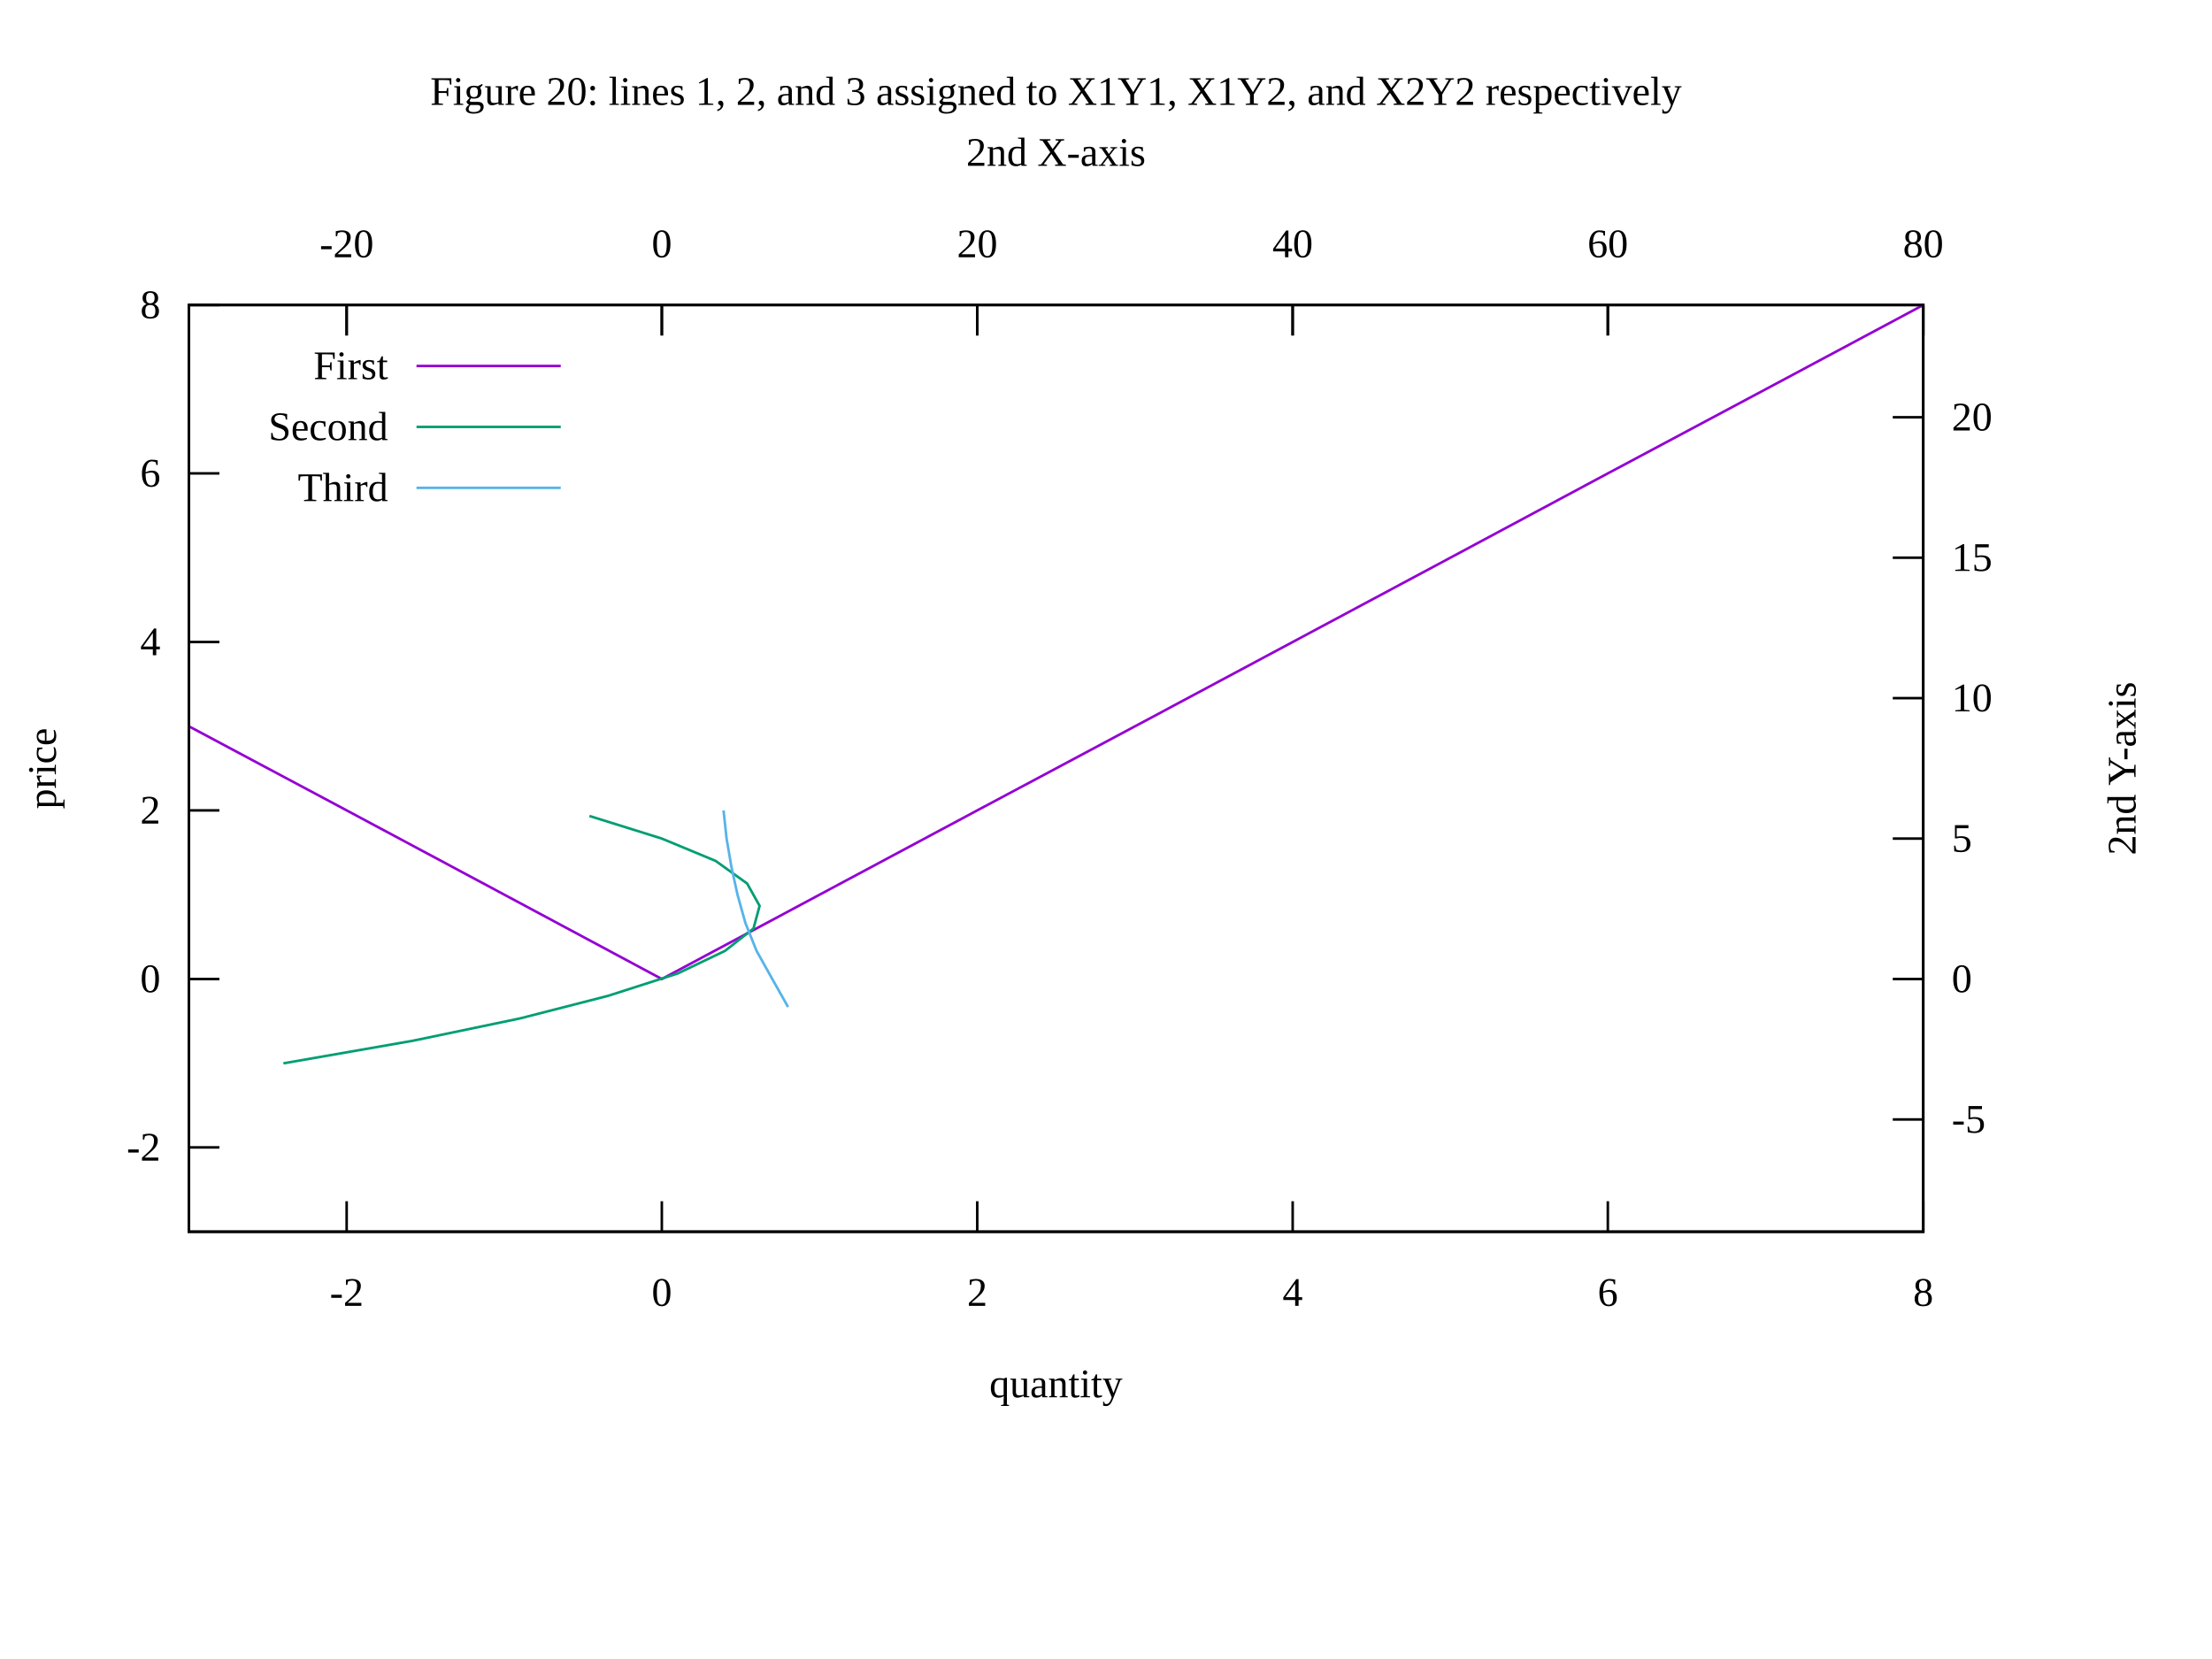
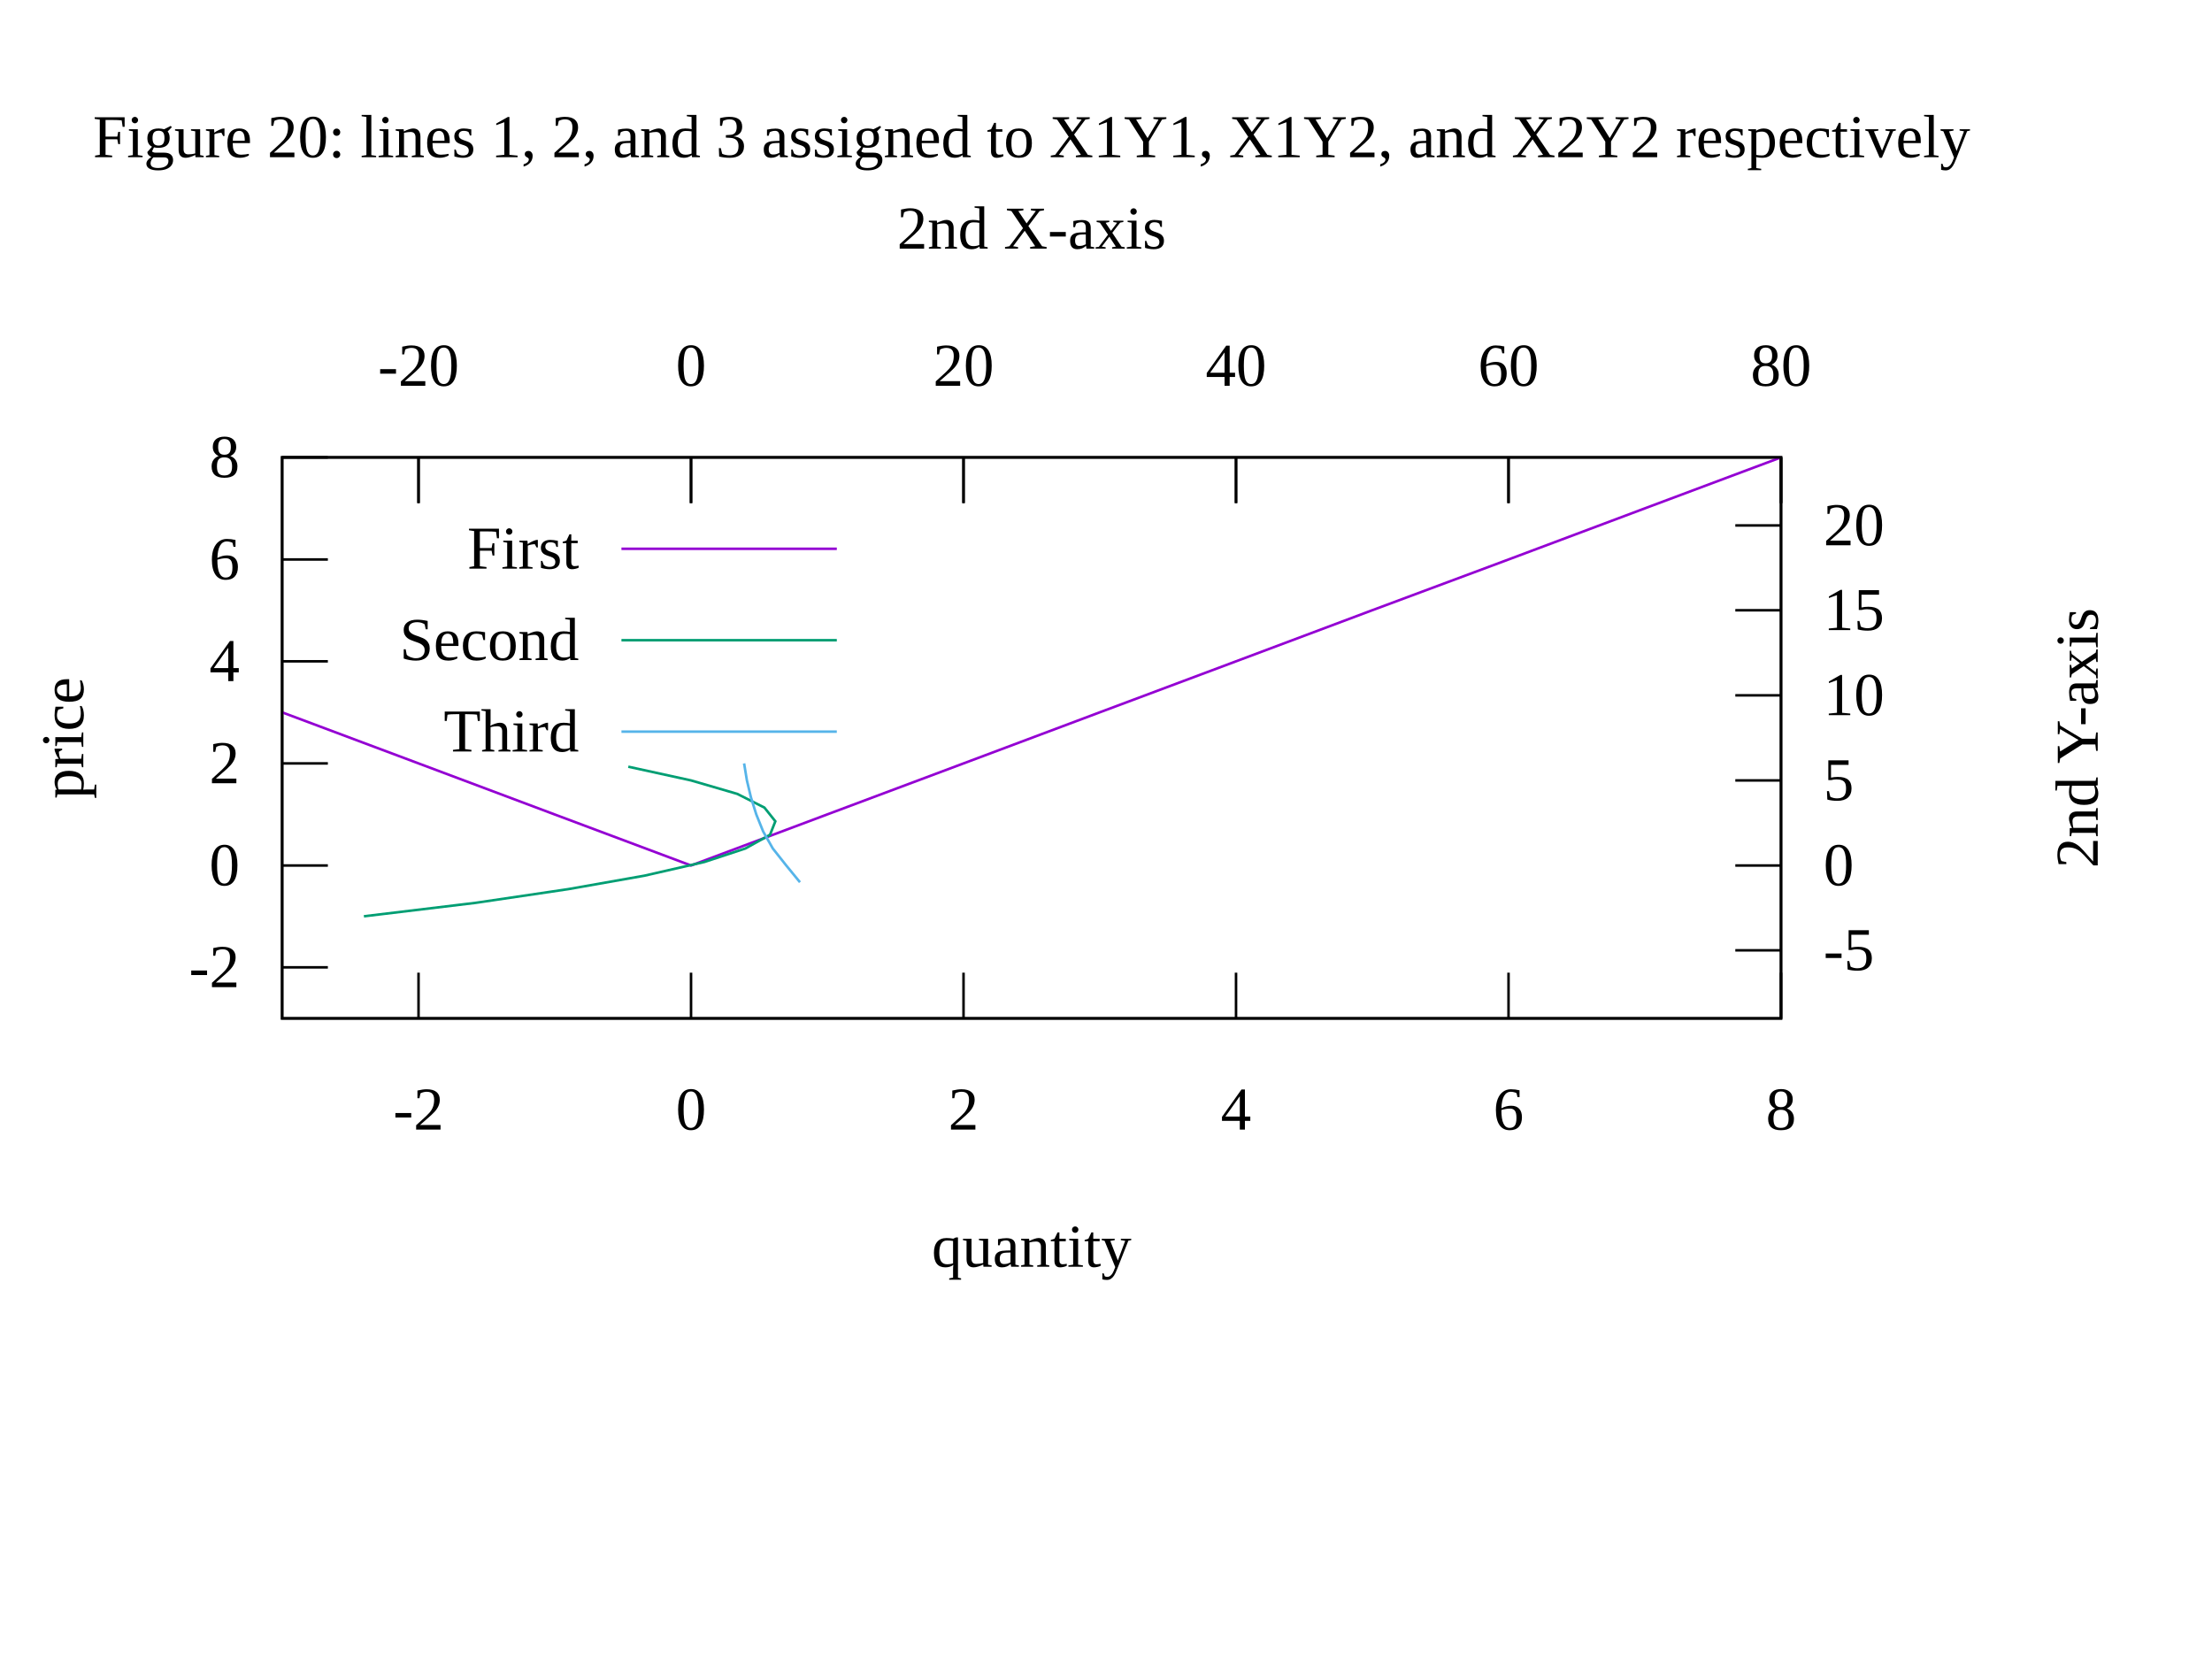
<svg xmlns="http://www.w3.org/2000/svg" xmlns:xlink="http://www.w3.org/1999/xlink" width="871" height="653" viewBox="0 0 871 653">
  <g id="gnuplot_canvas">
    <rect x="0" y="0" width="871" height="653" fill="none" />
    <defs>
      <circle id="gpDot" r="0.5" stroke-width="0.5" />
-       <path id="gpPt0" stroke-width="0.167" stroke="currentColor" d="M-1,0 h2 M0,-1 v2" />
-       <path id="gpPt1" stroke-width="0.167" stroke="currentColor" d="M-1,-1 L1,1 M1,-1 L-1,1" />
-       <path id="gpPt2" stroke-width="0.167" stroke="currentColor" d="M-1,0 L1,0 M0,-1 L0,1 M-1,-1 L1,1 M-1,1 L1,-1" />
-       <rect id="gpPt3" stroke-width="0.167" stroke="currentColor" x="-1" y="-1" width="2" height="2" />
-       <rect id="gpPt4" stroke-width="0.167" stroke="currentColor" fill="currentColor" x="-1" y="-1" width="2" height="2" />
-       <circle id="gpPt5" stroke-width="0.167" stroke="currentColor" cx="0" cy="0" r="1" />
+       <path id="gpPt0" stroke-width="0.111" stroke="currentColor" d="M-1,0 h2 M0,-1 v2" />
+       <path id="gpPt1" stroke-width="0.111" stroke="currentColor" d="M-1,-1 L1,1 M1,-1 L-1,1" />
+       <path id="gpPt2" stroke-width="0.111" stroke="currentColor" d="M-1,0 L1,0 M0,-1 L0,1 M-1,-1 L1,1 M-1,1 L1,-1" />
+       <rect id="gpPt3" stroke-width="0.111" stroke="currentColor" x="-1" y="-1" width="2" height="2" />
+       <rect id="gpPt4" stroke-width="0.111" stroke="currentColor" fill="currentColor" x="-1" y="-1" width="2" height="2" />
+       <circle id="gpPt5" stroke-width="0.111" stroke="currentColor" cx="0" cy="0" r="1" />
      <use xlink:href="#gpPt5" id="gpPt6" fill="currentColor" stroke="none" />
-       <path id="gpPt7" stroke-width="0.167" stroke="currentColor" d="M0,-1.33 L-1.33,0.67 L1.33,0.67 z" />
+       <path id="gpPt7" stroke-width="0.111" stroke="currentColor" d="M0,-1.33 L-1.33,0.67 L1.33,0.67 z" />
      <use xlink:href="#gpPt7" id="gpPt8" fill="currentColor" stroke="none" />
      <use xlink:href="#gpPt7" id="gpPt9" stroke="currentColor" transform="rotate(180)" />
      <use xlink:href="#gpPt9" id="gpPt10" fill="currentColor" stroke="none" />
      <use xlink:href="#gpPt3" id="gpPt11" stroke="currentColor" transform="rotate(45)" />
      <use xlink:href="#gpPt11" id="gpPt12" fill="currentColor" stroke="none" />
-       <path id="gpPt13" stroke-width="0.167" stroke="currentColor" d="M0,1.330 L1.265,0.411 L0.782,-1.067 L-0.782,-1.076 L-1.265,0.411 z" />
+       <path id="gpPt13" stroke-width="0.111" stroke="currentColor" d="M0,1.330 L1.265,0.411 L0.782,-1.067 L-0.782,-1.076 L-1.265,0.411 z" />
      <use xlink:href="#gpPt13" id="gpPt14" fill="currentColor" stroke="none" />
      <filter id="textbox" filterUnits="objectBoundingBox" x="0" y="0" height="1" width="1">
        <feFlood flood-color="white" flood-opacity="1" result="bgnd" />
        <feComposite in="SourceGraphic" in2="bgnd" operator="atop" />
      </filter>
      <filter id="greybox" filterUnits="objectBoundingBox" x="0" y="0" height="1" width="1">
        <feFlood flood-color="lightgrey" flood-opacity="1" result="grey" />
        <feComposite in="SourceGraphic" in2="grey" operator="atop" />
      </filter>
    </defs>
    <g fill="none" color="white" stroke="currentColor" stroke-width="1.00" stroke-linecap="butt" stroke-linejoin="miter">
</g>
    <g fill="none" color="black" stroke="currentColor" stroke-width="1.00" stroke-linecap="butt" stroke-linejoin="miter">
-       <path stroke="black" d="M74.4,451.8 L86.4,451.8  " />
-       <g transform="translate(63.2,457.0)" stroke="none" fill="black" font-family="Times New Roman" font-size="16.00" text-anchor="end">
+       <path stroke="black" d="M111.1,380.9 L129.1,380.9  " />
+       <g transform="translate(94.4,388.7)" stroke="none" fill="black" font-family="Times New Roman" font-size="24.00" text-anchor="end">
        <text>
          <tspan font-family="Times New Roman">-2</tspan>
        </text>
      </g>
    </g>
    <g fill="none" color="black" stroke="currentColor" stroke-width="1.00" stroke-linecap="butt" stroke-linejoin="miter">
-       <path stroke="black" d="M74.4,385.5 L86.4,385.5  " />
-       <g transform="translate(63.2,390.7)" stroke="none" fill="black" font-family="Times New Roman" font-size="16.00" text-anchor="end">
+       <path stroke="black" d="M111.1,340.8 L129.1,340.8  " />
+       <g transform="translate(94.4,348.6)" stroke="none" fill="black" font-family="Times New Roman" font-size="24.00" text-anchor="end">
        <text>
          <tspan font-family="Times New Roman"> 0</tspan>
        </text>
      </g>
    </g>
    <g fill="none" color="black" stroke="currentColor" stroke-width="1.00" stroke-linecap="butt" stroke-linejoin="miter">
-       <path stroke="black" d="M74.4,319.1 L86.4,319.1  " />
-       <g transform="translate(63.2,324.3)" stroke="none" fill="black" font-family="Times New Roman" font-size="16.00" text-anchor="end">
+       <path stroke="black" d="M111.1,300.6 L129.1,300.6  " />
+       <g transform="translate(94.4,308.4)" stroke="none" fill="black" font-family="Times New Roman" font-size="24.00" text-anchor="end">
        <text>
          <tspan font-family="Times New Roman"> 2</tspan>
        </text>
      </g>
    </g>
    <g fill="none" color="black" stroke="currentColor" stroke-width="1.00" stroke-linecap="butt" stroke-linejoin="miter">
-       <path stroke="black" d="M74.4,252.8 L86.4,252.8  " />
-       <g transform="translate(63.2,258.0)" stroke="none" fill="black" font-family="Times New Roman" font-size="16.00" text-anchor="end">
+       <path stroke="black" d="M111.1,260.4 L129.1,260.4  " />
+       <g transform="translate(94.4,268.2)" stroke="none" fill="black" font-family="Times New Roman" font-size="24.00" text-anchor="end">
        <text>
          <tspan font-family="Times New Roman"> 4</tspan>
        </text>
      </g>
    </g>
    <g fill="none" color="black" stroke="currentColor" stroke-width="1.00" stroke-linecap="butt" stroke-linejoin="miter">
-       <path stroke="black" d="M74.4,186.4 L86.4,186.4  " />
-       <g transform="translate(63.2,191.6)" stroke="none" fill="black" font-family="Times New Roman" font-size="16.00" text-anchor="end">
+       <path stroke="black" d="M111.1,220.3 L129.1,220.3  " />
+       <g transform="translate(94.4,228.1)" stroke="none" fill="black" font-family="Times New Roman" font-size="24.00" text-anchor="end">
        <text>
          <tspan font-family="Times New Roman"> 6</tspan>
        </text>
      </g>
    </g>
    <g fill="none" color="black" stroke="currentColor" stroke-width="1.00" stroke-linecap="butt" stroke-linejoin="miter">
-       <path stroke="black" d="M74.4,120.1 L86.4,120.1  " />
-       <g transform="translate(63.2,125.3)" stroke="none" fill="black" font-family="Times New Roman" font-size="16.00" text-anchor="end">
+       <path stroke="black" d="M111.1,180.1 L129.1,180.1  " />
+       <g transform="translate(94.4,187.9)" stroke="none" fill="black" font-family="Times New Roman" font-size="24.00" text-anchor="end">
        <text>
          <tspan font-family="Times New Roman"> 8</tspan>
        </text>
      </g>
    </g>
    <g fill="none" color="black" stroke="currentColor" stroke-width="1.00" stroke-linecap="butt" stroke-linejoin="miter">
-       <path stroke="black" d="M136.5,485.0 L136.5,473.0 M136.5,120.1 L136.5,132.1  " />
-       <g transform="translate(136.5,514.2)" stroke="none" fill="black" font-family="Times New Roman" font-size="16.00" text-anchor="middle">
+       <path stroke="black" d="M164.8,401.0 L164.8,383.0 M164.8,180.1 L164.8,198.1  " />
+       <g transform="translate(164.8,444.8)" stroke="none" fill="black" font-family="Times New Roman" font-size="24.00" text-anchor="middle">
        <text>
          <tspan font-family="Times New Roman">-2</tspan>
        </text>
      </g>
    </g>
    <g fill="none" color="black" stroke="currentColor" stroke-width="1.00" stroke-linecap="butt" stroke-linejoin="miter">
-       <path stroke="black" d="M260.6,485.0 L260.6,473.0 M260.6,120.1 L260.6,132.1  " />
-       <g transform="translate(260.6,514.2)" stroke="none" fill="black" font-family="Times New Roman" font-size="16.00" text-anchor="middle">
+       <path stroke="black" d="M272.1,401.0 L272.1,383.0 M272.1,180.1 L272.1,198.1  " />
+       <g transform="translate(272.1,444.8)" stroke="none" fill="black" font-family="Times New Roman" font-size="24.00" text-anchor="middle">
        <text>
          <tspan font-family="Times New Roman"> 0</tspan>
        </text>
      </g>
    </g>
    <g fill="none" color="black" stroke="currentColor" stroke-width="1.00" stroke-linecap="butt" stroke-linejoin="miter">
-       <path stroke="black" d="M384.8,485.0 L384.8,473.0 M384.8,120.1 L384.8,132.1  " />
-       <g transform="translate(384.8,514.2)" stroke="none" fill="black" font-family="Times New Roman" font-size="16.00" text-anchor="middle">
+       <path stroke="black" d="M379.4,401.0 L379.4,383.0 M379.4,180.1 L379.4,198.1  " />
+       <g transform="translate(379.4,444.8)" stroke="none" fill="black" font-family="Times New Roman" font-size="24.00" text-anchor="middle">
        <text>
          <tspan font-family="Times New Roman"> 2</tspan>
        </text>
      </g>
    </g>
    <g fill="none" color="black" stroke="currentColor" stroke-width="1.00" stroke-linecap="butt" stroke-linejoin="miter">
-       <path stroke="black" d="M509.0,485.0 L509.0,473.0 M509.0,120.1 L509.0,132.1  " />
-       <g transform="translate(509.0,514.2)" stroke="none" fill="black" font-family="Times New Roman" font-size="16.00" text-anchor="middle">
+       <path stroke="black" d="M486.7,401.0 L486.7,383.0 M486.7,180.1 L486.7,198.1  " />
+       <g transform="translate(486.7,444.8)" stroke="none" fill="black" font-family="Times New Roman" font-size="24.00" text-anchor="middle">
        <text>
          <tspan font-family="Times New Roman"> 4</tspan>
        </text>
      </g>
    </g>
    <g fill="none" color="black" stroke="currentColor" stroke-width="1.00" stroke-linecap="butt" stroke-linejoin="miter">
-       <path stroke="black" d="M633.1,485.0 L633.1,473.0 M633.1,120.1 L633.1,132.1  " />
-       <g transform="translate(633.1,514.2)" stroke="none" fill="black" font-family="Times New Roman" font-size="16.00" text-anchor="middle">
+       <path stroke="black" d="M594.0,401.0 L594.0,383.0 M594.0,180.1 L594.0,198.1  " />
+       <g transform="translate(594.0,444.8)" stroke="none" fill="black" font-family="Times New Roman" font-size="24.00" text-anchor="middle">
        <text>
          <tspan font-family="Times New Roman"> 6</tspan>
        </text>
      </g>
    </g>
    <g fill="none" color="black" stroke="currentColor" stroke-width="1.00" stroke-linecap="butt" stroke-linejoin="miter">
-       <path stroke="black" d="M757.3,485.0 L757.3,473.0 M757.3,120.1 L757.3,132.1  " />
-       <g transform="translate(757.3,514.2)" stroke="none" fill="black" font-family="Times New Roman" font-size="16.00" text-anchor="middle">
+       <path stroke="black" d="M701.3,401.0 L701.3,383.0 M701.3,180.1 L701.3,198.1  " />
+       <g transform="translate(701.3,444.8)" stroke="none" fill="black" font-family="Times New Roman" font-size="24.00" text-anchor="middle">
        <text>
          <tspan font-family="Times New Roman"> 8</tspan>
        </text>
      </g>
    </g>
    <g fill="none" color="black" stroke="currentColor" stroke-width="1.00" stroke-linecap="butt" stroke-linejoin="miter">
-       <path stroke="black" d="M757.3,440.8 L745.3,440.8  " />
-       <g transform="translate(768.5,446.0)" stroke="none" fill="black" font-family="Times New Roman" font-size="16.00" text-anchor="start">
+       <path stroke="black" d="M701.3,374.2 L683.3,374.2  " />
+       <g transform="translate(718.0,382.0)" stroke="none" fill="black" font-family="Times New Roman" font-size="24.00" text-anchor="start">
        <text>
          <tspan font-family="Times New Roman">-5</tspan>
        </text>
      </g>
    </g>
    <g fill="none" color="black" stroke="currentColor" stroke-width="1.00" stroke-linecap="butt" stroke-linejoin="miter">
-       <path stroke="black" d="M757.3,385.5 L745.3,385.5  " />
-       <g transform="translate(768.5,390.7)" stroke="none" fill="black" font-family="Times New Roman" font-size="16.00" text-anchor="start">
+       <path stroke="black" d="M701.3,340.8 L683.3,340.8  " />
+       <g transform="translate(718.0,348.6)" stroke="none" fill="black" font-family="Times New Roman" font-size="24.00" text-anchor="start">
        <text>
          <tspan font-family="Times New Roman"> 0</tspan>
        </text>
      </g>
    </g>
    <g fill="none" color="black" stroke="currentColor" stroke-width="1.00" stroke-linecap="butt" stroke-linejoin="miter">
-       <path stroke="black" d="M757.3,330.2 L745.3,330.2  " />
-       <g transform="translate(768.5,335.4)" stroke="none" fill="black" font-family="Times New Roman" font-size="16.00" text-anchor="start">
+       <path stroke="black" d="M701.3,307.3 L683.3,307.3  " />
+       <g transform="translate(718.0,315.1)" stroke="none" fill="black" font-family="Times New Roman" font-size="24.00" text-anchor="start">
        <text>
          <tspan font-family="Times New Roman"> 5</tspan>
        </text>
      </g>
    </g>
    <g fill="none" color="black" stroke="currentColor" stroke-width="1.00" stroke-linecap="butt" stroke-linejoin="miter">
-       <path stroke="black" d="M757.3,274.9 L745.3,274.9  " />
-       <g transform="translate(768.5,280.1)" stroke="none" fill="black" font-family="Times New Roman" font-size="16.00" text-anchor="start">
+       <path stroke="black" d="M701.3,273.8 L683.3,273.8  " />
+       <g transform="translate(718.0,281.6)" stroke="none" fill="black" font-family="Times New Roman" font-size="24.00" text-anchor="start">
        <text>
          <tspan font-family="Times New Roman"> 10</tspan>
        </text>
      </g>
    </g>
    <g fill="none" color="black" stroke="currentColor" stroke-width="1.00" stroke-linecap="butt" stroke-linejoin="miter">
-       <path stroke="black" d="M757.3,219.6 L745.3,219.6  " />
-       <g transform="translate(768.5,224.8)" stroke="none" fill="black" font-family="Times New Roman" font-size="16.00" text-anchor="start">
+       <path stroke="black" d="M701.3,240.3 L683.3,240.3  " />
+       <g transform="translate(718.0,248.1)" stroke="none" fill="black" font-family="Times New Roman" font-size="24.00" text-anchor="start">
        <text>
          <tspan font-family="Times New Roman"> 15</tspan>
        </text>
      </g>
    </g>
    <g fill="none" color="black" stroke="currentColor" stroke-width="1.00" stroke-linecap="butt" stroke-linejoin="miter">
-       <path stroke="black" d="M757.3,164.3 L745.3,164.3  " />
-       <g transform="translate(768.5,169.5)" stroke="none" fill="black" font-family="Times New Roman" font-size="16.00" text-anchor="start">
+       <path stroke="black" d="M701.3,206.9 L683.3,206.9  " />
+       <g transform="translate(718.0,214.7)" stroke="none" fill="black" font-family="Times New Roman" font-size="24.00" text-anchor="start">
        <text>
          <tspan font-family="Times New Roman"> 20</tspan>
        </text>
      </g>
    </g>
    <g fill="none" color="black" stroke="currentColor" stroke-width="1.00" stroke-linecap="butt" stroke-linejoin="miter">
-       <path stroke="black" d="M136.5,120.1 L136.5,132.1  " />
-       <g transform="translate(136.5,101.3)" stroke="none" fill="black" font-family="Times New Roman" font-size="16.00" text-anchor="middle">
+       <path stroke="black" d="M164.8,180.1 L164.8,198.1  " />
+       <g transform="translate(164.8,151.9)" stroke="none" fill="black" font-family="Times New Roman" font-size="24.00" text-anchor="middle">
        <text>
          <tspan font-family="Times New Roman">-20</tspan>
        </text>
      </g>
    </g>
    <g fill="none" color="black" stroke="currentColor" stroke-width="1.00" stroke-linecap="butt" stroke-linejoin="miter">
-       <path stroke="black" d="M260.6,120.1 L260.6,132.1  " />
-       <g transform="translate(260.6,101.3)" stroke="none" fill="black" font-family="Times New Roman" font-size="16.00" text-anchor="middle">
+       <path stroke="black" d="M272.1,180.1 L272.1,198.1  " />
+       <g transform="translate(272.1,151.9)" stroke="none" fill="black" font-family="Times New Roman" font-size="24.00" text-anchor="middle">
        <text>
          <tspan font-family="Times New Roman"> 0</tspan>
        </text>
      </g>
    </g>
    <g fill="none" color="black" stroke="currentColor" stroke-width="1.00" stroke-linecap="butt" stroke-linejoin="miter">
-       <path stroke="black" d="M384.8,120.1 L384.8,132.1  " />
-       <g transform="translate(384.8,101.3)" stroke="none" fill="black" font-family="Times New Roman" font-size="16.00" text-anchor="middle">
+       <path stroke="black" d="M379.4,180.1 L379.4,198.1  " />
+       <g transform="translate(379.4,151.9)" stroke="none" fill="black" font-family="Times New Roman" font-size="24.00" text-anchor="middle">
        <text>
          <tspan font-family="Times New Roman"> 20</tspan>
        </text>
      </g>
    </g>
    <g fill="none" color="black" stroke="currentColor" stroke-width="1.00" stroke-linecap="butt" stroke-linejoin="miter">
-       <path stroke="black" d="M509.0,120.1 L509.0,132.1  " />
-       <g transform="translate(509.0,101.3)" stroke="none" fill="black" font-family="Times New Roman" font-size="16.00" text-anchor="middle">
+       <path stroke="black" d="M486.7,180.1 L486.7,198.1  " />
+       <g transform="translate(486.7,151.9)" stroke="none" fill="black" font-family="Times New Roman" font-size="24.00" text-anchor="middle">
        <text>
          <tspan font-family="Times New Roman"> 40</tspan>
        </text>
      </g>
    </g>
    <g fill="none" color="black" stroke="currentColor" stroke-width="1.00" stroke-linecap="butt" stroke-linejoin="miter">
-       <path stroke="black" d="M633.1,120.1 L633.1,132.1  " />
-       <g transform="translate(633.1,101.3)" stroke="none" fill="black" font-family="Times New Roman" font-size="16.00" text-anchor="middle">
+       <path stroke="black" d="M594.0,180.1 L594.0,198.1  " />
+       <g transform="translate(594.0,151.9)" stroke="none" fill="black" font-family="Times New Roman" font-size="24.00" text-anchor="middle">
        <text>
          <tspan font-family="Times New Roman"> 60</tspan>
        </text>
      </g>
    </g>
    <g fill="none" color="black" stroke="currentColor" stroke-width="1.00" stroke-linecap="butt" stroke-linejoin="miter">
-       <path stroke="black" d="M757.3,120.1 L757.3,132.1  " />
-       <g transform="translate(757.3,101.3)" stroke="none" fill="black" font-family="Times New Roman" font-size="16.00" text-anchor="middle">
+       <path stroke="black" d="M701.3,180.1 L701.3,198.1  " />
+       <g transform="translate(701.3,151.9)" stroke="none" fill="black" font-family="Times New Roman" font-size="24.00" text-anchor="middle">
        <text>
          <tspan font-family="Times New Roman"> 80</tspan>
        </text>
      </g>
    </g>
    <g fill="none" color="black" stroke="currentColor" stroke-width="1.00" stroke-linecap="butt" stroke-linejoin="miter">
</g>
    <g fill="none" color="black" stroke="currentColor" stroke-width="1.00" stroke-linecap="butt" stroke-linejoin="miter">
-       <path stroke="black" d="M74.4,120.1 L74.4,485.0 L757.3,485.0 L757.3,120.1 L74.4,120.1 Z  " />
-     </g>
-     <g fill="none" color="black" stroke="currentColor" stroke-width="1.00" stroke-linecap="butt" stroke-linejoin="miter">
-       <g transform="translate(22.0,302.6) rotate(270)" stroke="none" fill="black" font-family="Times New Roman" font-size="16.00" text-anchor="middle">
+       <path stroke="black" d="M111.1,180.1 L111.1,401.0 L701.3,401.0 L701.3,180.1 L111.1,180.1 Z  " />
+     </g>
+     <g fill="none" color="black" stroke="currentColor" stroke-width="1.00" stroke-linecap="butt" stroke-linejoin="miter">
+       <g transform="translate(32.8,290.6) rotate(270)" stroke="none" fill="black" font-family="Times New Roman" font-size="24.00" text-anchor="middle">
        <text>
          <tspan font-family="Times New Roman">price</tspan>
        </text>
      </g>
    </g>
    <g fill="none" color="black" stroke="currentColor" stroke-width="1.00" stroke-linecap="butt" stroke-linejoin="miter">
-       <g transform="translate(840.9,302.6) rotate(270)" stroke="none" fill="black" font-family="Times New Roman" font-size="16.00" text-anchor="middle">
+       <g transform="translate(826.0,290.6) rotate(270)" stroke="none" fill="black" font-family="Times New Roman" font-size="24.00" text-anchor="middle">
        <text>
          <tspan font-family="Times New Roman">2nd Y-axis</tspan>
        </text>
      </g>
    </g>
    <g fill="none" color="black" stroke="currentColor" stroke-width="1.00" stroke-linecap="butt" stroke-linejoin="miter">
-       <g transform="translate(415.8,550.2)" stroke="none" fill="black" font-family="Times New Roman" font-size="16.00" text-anchor="middle">
+       <g transform="translate(406.2,498.8)" stroke="none" fill="black" font-family="Times New Roman" font-size="24.00" text-anchor="middle">
        <text>
          <tspan font-family="Times New Roman">quantity</tspan>
        </text>
      </g>
    </g>
    <g fill="none" color="black" stroke="currentColor" stroke-width="1.00" stroke-linecap="butt" stroke-linejoin="miter">
-       <g transform="translate(415.8,41.3)" stroke="none" fill="black" font-family="Times New Roman" font-size="16.00" text-anchor="middle">
+       <g transform="translate(406.2,61.9)" stroke="none" fill="black" font-family="Times New Roman" font-size="24.00" text-anchor="middle">
        <text>
          <tspan font-family="Times New Roman">Figure 20: lines 1, 2, and 3 assigned to X1Y1, X1Y2, and X2Y2 respectively</tspan>
        </text>
      </g>
-       <g transform="translate(415.8,65.3)" stroke="none" fill="black" font-family="Times New Roman" font-size="16.00" text-anchor="middle">
+       <g transform="translate(406.2,97.9)" stroke="none" fill="black" font-family="Times New Roman" font-size="24.00" text-anchor="middle">
        <text>
          <tspan font-family="Times New Roman">2nd X-axis</tspan>
        </text>
      </g>
    </g>
    <g fill="none" color="black" stroke="currentColor" stroke-width="1.00" stroke-linecap="butt" stroke-linejoin="miter">
</g>
    <g id="gnuplot_plot_1">
      <g fill="none" color="black" stroke="currentColor" stroke-width="1.00" stroke-linecap="butt" stroke-linejoin="miter">
-         <g transform="translate(152.8,149.3)" stroke="none" fill="black" font-family="Times New Roman" font-size="16.00" text-anchor="end">
+         <g transform="translate(228.0,223.9)" stroke="none" fill="black" font-family="Times New Roman" font-size="24.00" text-anchor="end">
          <text>
            <tspan font-family="Times New Roman">First</tspan>
          </text>
        </g>
      </g>
      <g fill="none" color="black" stroke="currentColor" stroke-width="1.00" stroke-linecap="butt" stroke-linejoin="miter">
-         <path stroke="rgb(148,   0, 211)" d="M164.0,144.1 L220.8,144.1 M74.4,286.0 L136.5,319.1 L198.6,352.3 L260.6,385.5 L322.7,352.3 L384.8,319.1   L446.9,286.0 L509.0,252.8 L571.1,219.6 L633.1,186.4 L695.2,153.3 L757.3,120.1  " />
+         <path stroke="rgb(148,   0, 211)" d="M244.7,216.1 L329.5,216.1 M111.1,280.5 L164.8,300.6 L218.4,320.7 L272.1,340.8 L325.7,320.7 L379.4,300.6   L433.0,280.5 L486.7,260.4 L540.3,240.3 L594.0,220.3 L647.6,200.2 L701.3,180.1  " />
      </g>
    </g>
    <g id="gnuplot_plot_2">
      <g fill="none" color="black" stroke="currentColor" stroke-width="1.00" stroke-linecap="butt" stroke-linejoin="miter">
-         <g transform="translate(152.8,173.3)" stroke="none" fill="black" font-family="Times New Roman" font-size="16.00" text-anchor="end">
+         <g transform="translate(228.0,259.9)" stroke="none" fill="black" font-family="Times New Roman" font-size="24.00" text-anchor="end">
          <text>
            <tspan font-family="Times New Roman">Second</tspan>
          </text>
        </g>
      </g>
      <g fill="none" color="black" stroke="currentColor" stroke-width="1.00" stroke-linecap="butt" stroke-linejoin="miter">
-         <path stroke="rgb(  0, 158, 115)" d="M164.0,168.1 L220.8,168.1 M111.6,418.7 L162.6,409.8 L204.8,401.0 L239.5,392.1 L266.9,383.3 L285.5,374.4   L296.7,365.6 L299.1,356.7 L294.2,347.9 L281.8,339.0 L260.6,330.2 L232.1,321.3  " />
+         <path stroke="rgb(  0, 158, 115)" d="M244.7,252.1 L329.5,252.1 M143.3,360.8 L187.3,355.5 L223.8,350.1 L253.8,344.8 L277.4,339.4 L293.5,334.1   L303.2,328.7 L305.3,323.4 L301.0,318.0 L290.3,312.6 L272.1,307.3 L247.4,301.9  " />
      </g>
    </g>
    <g id="gnuplot_plot_3">
      <g fill="none" color="black" stroke="currentColor" stroke-width="1.00" stroke-linecap="butt" stroke-linejoin="miter">
-         <g transform="translate(152.8,197.3)" stroke="none" fill="black" font-family="Times New Roman" font-size="16.00" text-anchor="end">
+         <g transform="translate(228.0,295.9)" stroke="none" fill="black" font-family="Times New Roman" font-size="24.00" text-anchor="end">
          <text>
            <tspan font-family="Times New Roman">Third</tspan>
          </text>
        </g>
      </g>
      <g fill="none" color="black" stroke="currentColor" stroke-width="1.00" stroke-linecap="butt" stroke-linejoin="miter">
-         <path stroke="rgb( 86, 180, 233)" d="M164.0,192.1 L220.8,192.1 M310.3,396.5 L304.1,385.5 L297.9,374.4 L293.5,363.4 L290.4,352.3 L288.0,341.3   L286.1,330.2 L284.9,319.1  " />
+         <path stroke="rgb( 86, 180, 233)" d="M244.7,288.1 L329.5,288.1 M315.0,347.4 L309.6,340.8 L304.3,334.1 L300.5,327.4 L297.8,320.7 L295.7,314.0   L294.1,307.3 L293.0,300.6  " />
      </g>
    </g>
    <g fill="none" color="white" stroke="rgb( 86, 180, 233)" stroke-width="2.00" stroke-linecap="butt" stroke-linejoin="miter">
</g>
    <g fill="none" color="black" stroke="currentColor" stroke-width="2.00" stroke-linecap="butt" stroke-linejoin="miter">
</g>
    <g fill="none" color="black" stroke="black" stroke-width="1.00" stroke-linecap="butt" stroke-linejoin="miter">
</g>
    <g fill="none" color="black" stroke="currentColor" stroke-width="1.00" stroke-linecap="butt" stroke-linejoin="miter">
-       <path stroke="black" d="M74.4,120.1 L74.4,485.0 L757.3,485.0 L757.3,120.1 L74.4,120.1 Z  " />
+       <path stroke="black" d="M111.1,180.1 L111.1,401.0 L701.3,401.0 L701.3,180.1 L111.1,180.1 Z  " />
    </g>
    <g fill="none" color="black" stroke="currentColor" stroke-width="1.00" stroke-linecap="butt" stroke-linejoin="miter">
</g>
  </g>
</svg>
